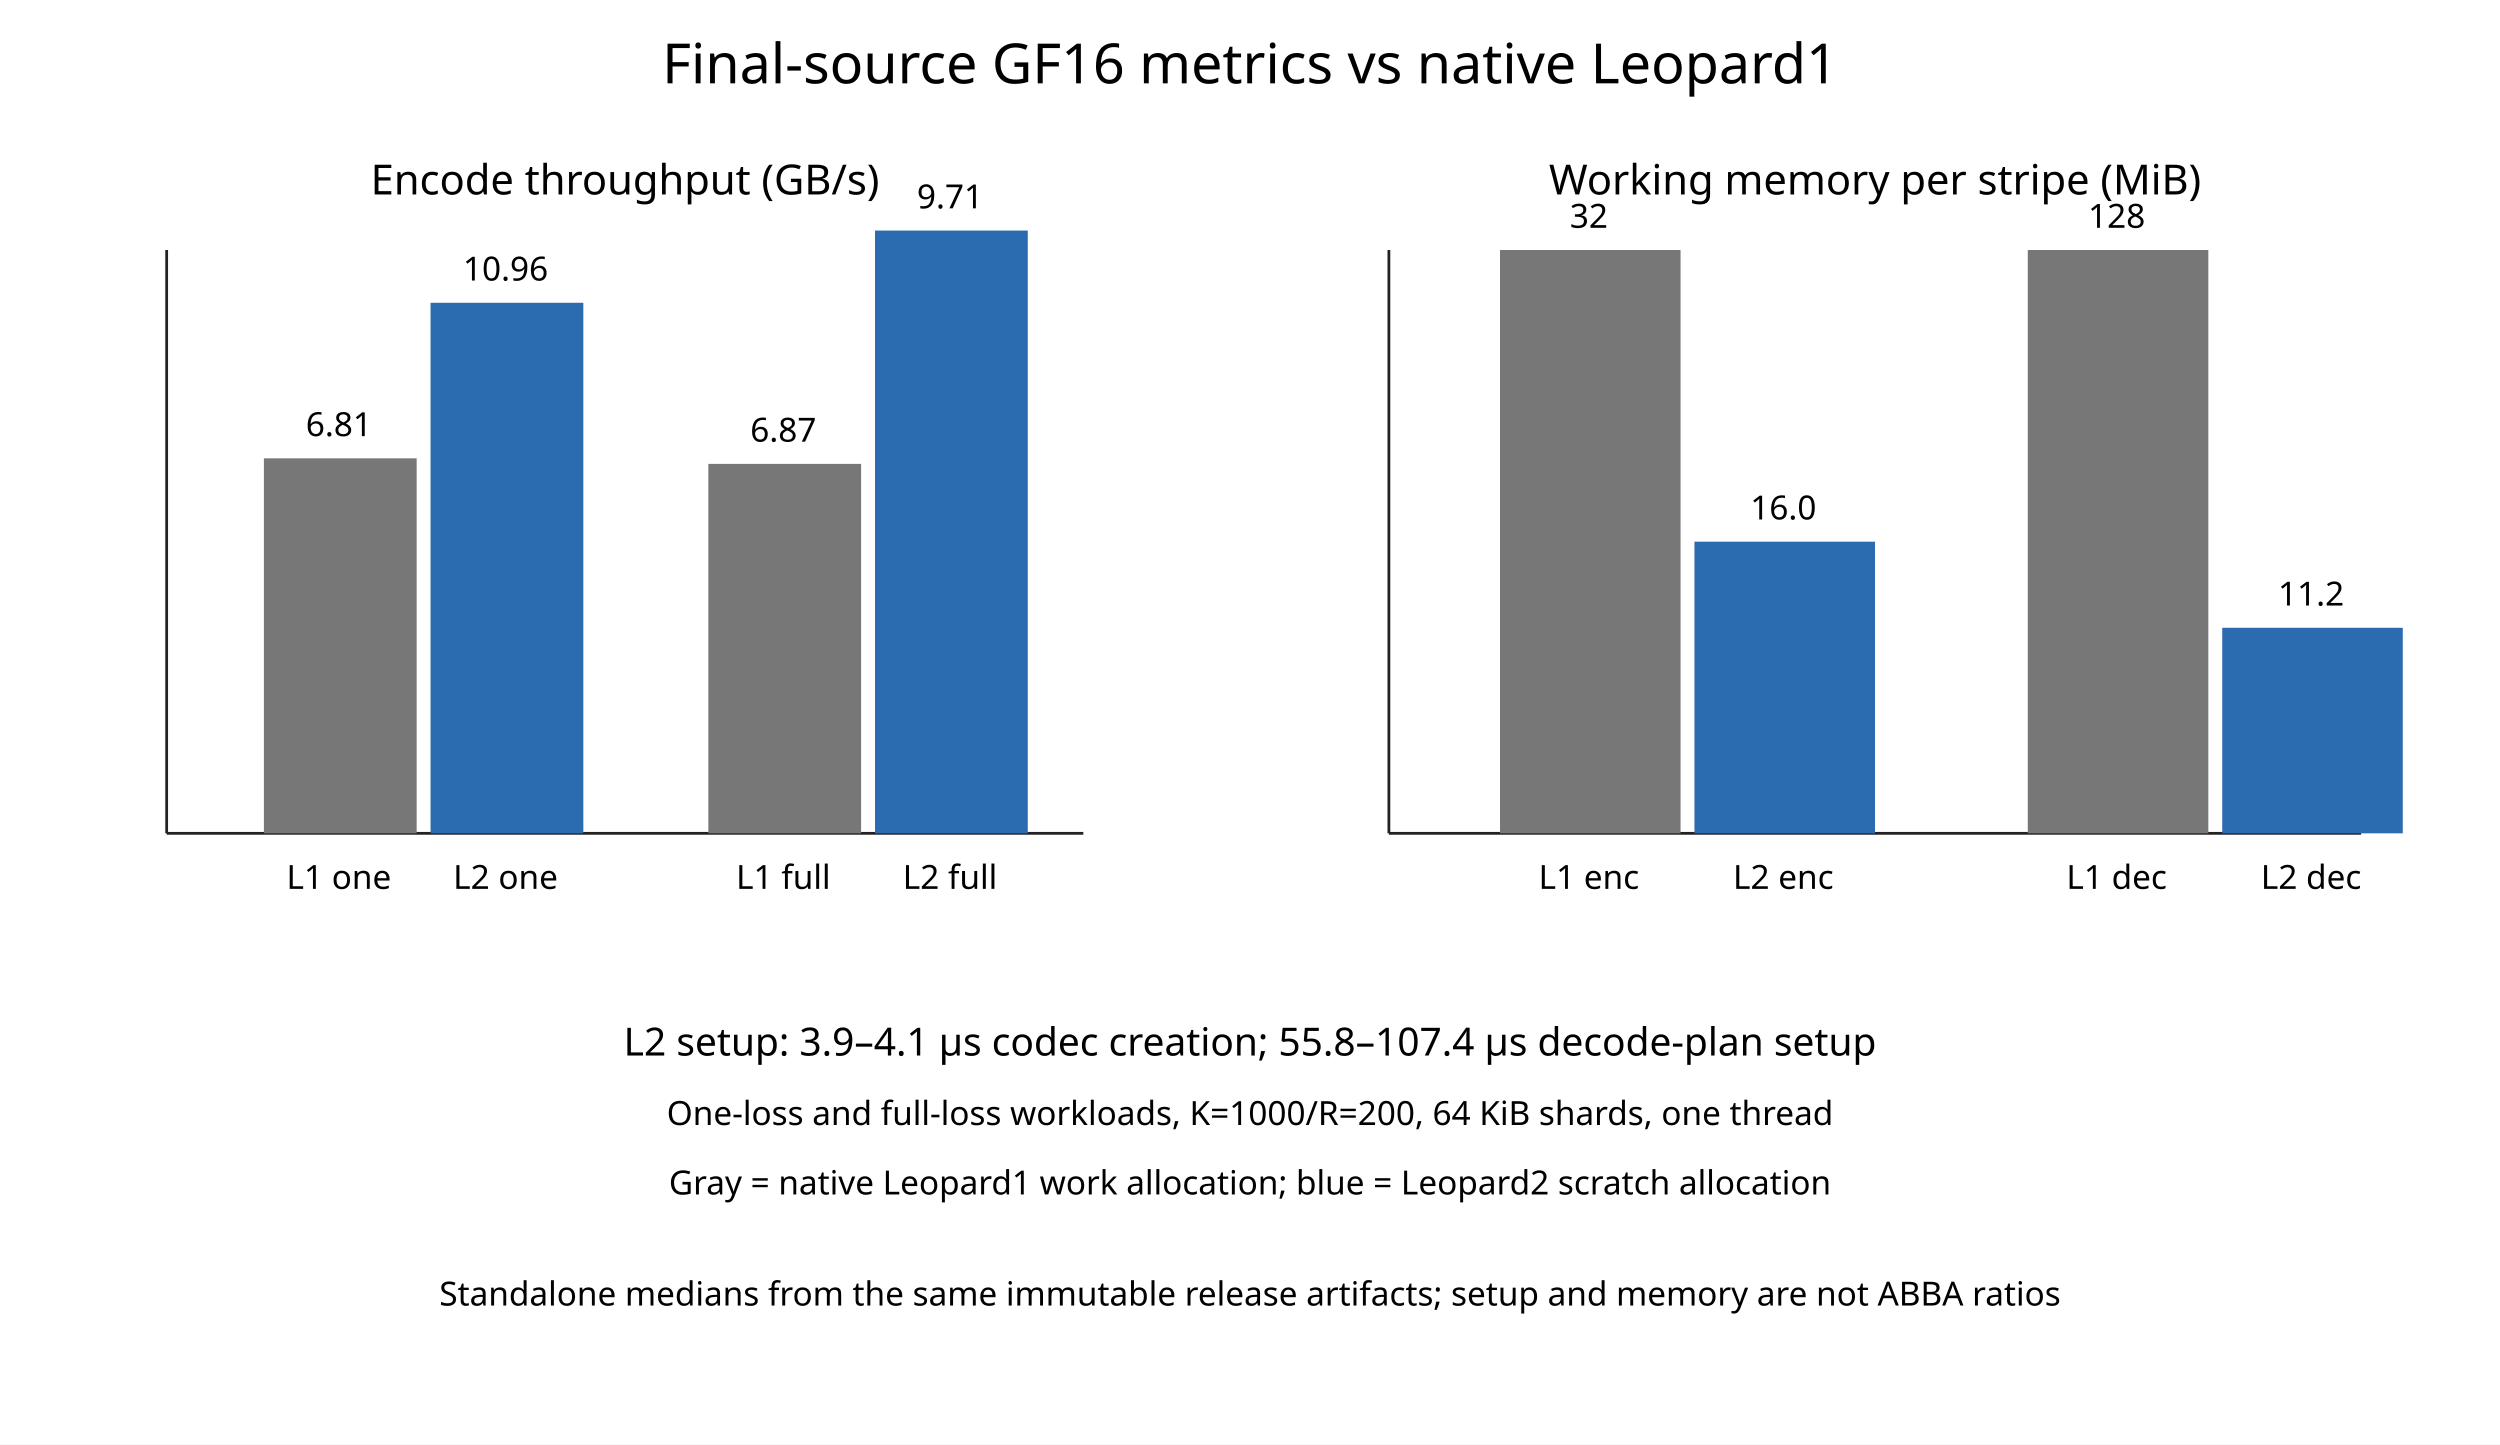
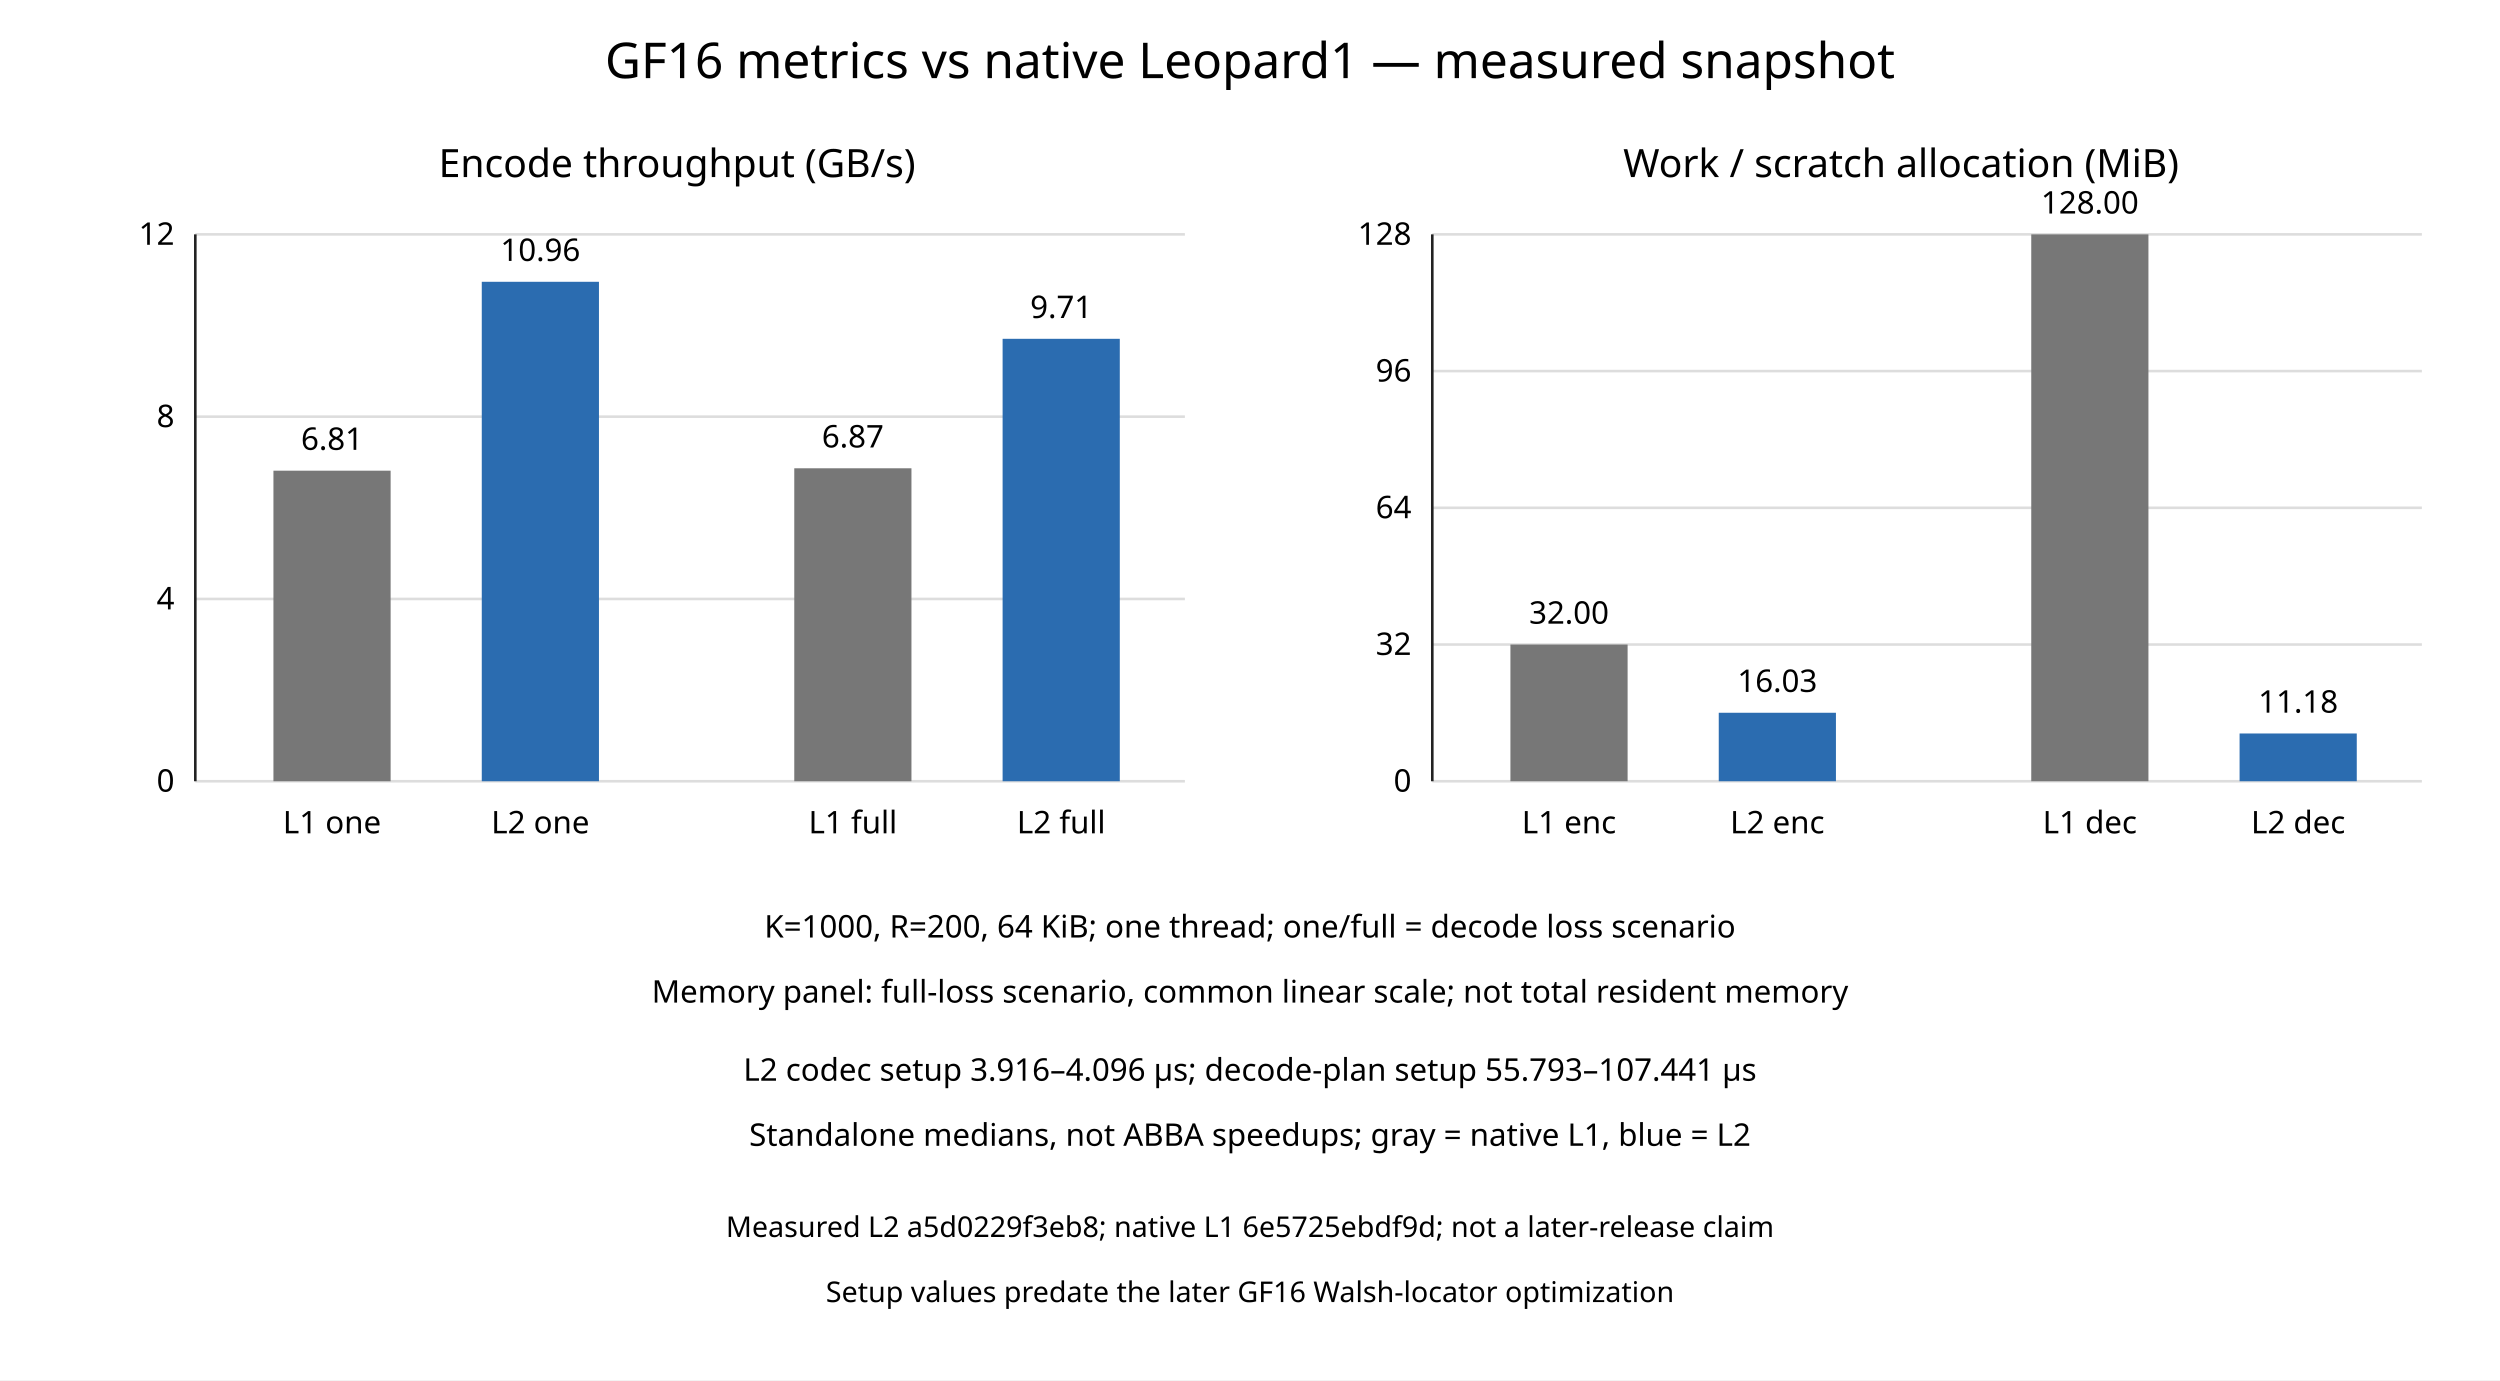
- <svg xmlns="http://www.w3.org/2000/svg" width="900" height="520" viewBox="0 0 900 520">
-   <rect width="900" height="520" fill="white" />
-   <text x="450" y="30" text-anchor="middle" font-family="sans-serif" font-size="20">Final-source GF16 metrics vs native Leopard1</text>
-   <text x="225" y="70" text-anchor="middle" font-family="sans-serif" font-size="15">Encode throughput (GB/s)</text>
-   <line x1="60" y1="300" x2="390" y2="300" stroke="#222" />
-   <line x1="60" y1="90" x2="60" y2="300" stroke="#222" />
-   <rect x="95" y="165" width="55" height="135" fill="#777" />
-   <rect x="155" y="109" width="55" height="191" fill="#2b6cb0" />
-   <rect x="255" y="167" width="55" height="133" fill="#777" />
-   <rect x="315" y="83" width="55" height="217" fill="#2b6cb0" />
-   <text x="122" y="320" text-anchor="middle" font-family="sans-serif" font-size="12">L1 one</text>
-   <text x="182" y="320" text-anchor="middle" font-family="sans-serif" font-size="12">L2 one</text>
-   <text x="282" y="320" text-anchor="middle" font-family="sans-serif" font-size="12">L1 full</text>
-   <text x="342" y="320" text-anchor="middle" font-family="sans-serif" font-size="12">L2 full</text>
-   <text x="122" y="157" text-anchor="middle" font-family="sans-serif" font-size="12">6.81</text>
-   <text x="182" y="101" text-anchor="middle" font-family="sans-serif" font-size="12">10.96</text>
-   <text x="282" y="159" text-anchor="middle" font-family="sans-serif" font-size="12">6.87</text>
-   <text x="342" y="75" text-anchor="middle" font-family="sans-serif" font-size="12">9.71</text>
-   <text x="675" y="70" text-anchor="middle" font-family="sans-serif" font-size="15">Working memory per stripe (MiB)</text>
-   <line x1="500" y1="300" x2="850" y2="300" stroke="#222" />
-   <line x1="500" y1="90" x2="500" y2="300" stroke="#222" />
-   <rect x="540" y="90" width="65" height="210" fill="#777" />
-   <rect x="610" y="195" width="65" height="105" fill="#2b6cb0" />
-   <rect x="730" y="90" width="65" height="210" fill="#777" />
-   <rect x="800" y="226" width="65" height="74" fill="#2b6cb0" />
-   <text x="572" y="320" text-anchor="middle" font-family="sans-serif" font-size="12">L1 enc</text>
-   <text x="642" y="320" text-anchor="middle" font-family="sans-serif" font-size="12">L2 enc</text>
-   <text x="762" y="320" text-anchor="middle" font-family="sans-serif" font-size="12">L1 dec</text>
-   <text x="832" y="320" text-anchor="middle" font-family="sans-serif" font-size="12">L2 dec</text>
-   <text x="572" y="82" text-anchor="middle" font-family="sans-serif" font-size="12">32</text>
-   <text x="642" y="187" text-anchor="middle" font-family="sans-serif" font-size="12">16.0</text>
-   <text x="762" y="82" text-anchor="middle" font-family="sans-serif" font-size="12">128</text>
-   <text x="832" y="218" text-anchor="middle" font-family="sans-serif" font-size="12">11.2</text>
-   <text x="450" y="380" text-anchor="middle" font-family="sans-serif" font-size="14">L2 setup: 3.9–4.1 µs codec creation; 55.8–107.4 µs decode-plan setup</text>
-   <text x="450" y="405" text-anchor="middle" font-family="sans-serif" font-size="12">One-loss and full-loss workloads, K=1000/R=200, 64 KiB shards, one thread</text>
-   <text x="450" y="430" text-anchor="middle" font-family="sans-serif" font-size="12">Gray = native Leopard1 work allocation; blue = Leopard2 scratch allocation</text>
-   <text x="450" y="470" text-anchor="middle" font-family="sans-serif" font-size="12">Standalone medians from the same immutable release artifacts; setup and memory are not ABBA ratios</text>
+ <svg xmlns="http://www.w3.org/2000/svg" width="960" height="530" viewBox="0 0 960 530">
+   <rect width="960" height="530" fill="white" />
+   <text x="480.0" y="30.000" text-anchor="middle" font-family="sans-serif" font-size="19">GF16 metrics vs native Leopard1 — measured snapshot</text>
+   <text x="260" y="68.000" text-anchor="middle" font-family="sans-serif" font-size="15">Encode throughput (GB/s)</text>
+   <text x="730" y="68.000" text-anchor="middle" font-family="sans-serif" font-size="15">Work / scratch allocation (MiB)</text>
+   <line x1="75" y1="300.000" x2="455" y2="300.000" stroke="#ddd" />
+   <text x="67" y="304.000" text-anchor="end" font-family="sans-serif" font-size="12">0</text>
+   <line x1="75" y1="230.000" x2="455" y2="230.000" stroke="#ddd" />
+   <text x="67" y="234.000" text-anchor="end" font-family="sans-serif" font-size="12">4</text>
+   <line x1="75" y1="160.000" x2="455" y2="160.000" stroke="#ddd" />
+   <text x="67" y="164.000" text-anchor="end" font-family="sans-serif" font-size="12">8</text>
+   <line x1="75" y1="90.000" x2="455" y2="90.000" stroke="#ddd" />
+   <text x="67" y="94.000" text-anchor="end" font-family="sans-serif" font-size="12">12</text>
+   <line x1="75" y1="90.000" x2="75" y2="300.000" stroke="#222" />
+   <line x1="550" y1="300.000" x2="930" y2="300.000" stroke="#ddd" />
+   <text x="542" y="304.000" text-anchor="end" font-family="sans-serif" font-size="12">0</text>
+   <line x1="550" y1="247.500" x2="930" y2="247.500" stroke="#ddd" />
+   <text x="542" y="251.500" text-anchor="end" font-family="sans-serif" font-size="12">32</text>
+   <line x1="550" y1="195.000" x2="930" y2="195.000" stroke="#ddd" />
+   <text x="542" y="199.000" text-anchor="end" font-family="sans-serif" font-size="12">64</text>
+   <line x1="550" y1="142.500" x2="930" y2="142.500" stroke="#ddd" />
+   <text x="542" y="146.500" text-anchor="end" font-family="sans-serif" font-size="12">96</text>
+   <line x1="550" y1="90.000" x2="930" y2="90.000" stroke="#ddd" />
+   <text x="542" y="94.000" text-anchor="end" font-family="sans-serif" font-size="12">128</text>
+   <line x1="550" y1="90.000" x2="550" y2="300.000" stroke="#222" />
+   <rect id="l1-one" x="105" y="180.743" width="45" height="119.257" fill="#777" />
+   <text x="127.5" y="172.743" text-anchor="middle" font-family="sans-serif" font-size="12">6.81</text>
+   <text x="127.5" y="320.000" text-anchor="middle" font-family="sans-serif" font-size="12">L1 one</text>
+   <rect id="l2-one" x="185" y="108.208" width="45" height="191.792" fill="#2b6cb0" />
+   <text x="207.5" y="100.208" text-anchor="middle" font-family="sans-serif" font-size="12">10.96</text>
+   <text x="207.5" y="320.000" text-anchor="middle" font-family="sans-serif" font-size="12">L2 one</text>
+   <rect id="l1-full" x="305" y="179.822" width="45" height="120.178" fill="#777" />
+   <text x="327.5" y="171.822" text-anchor="middle" font-family="sans-serif" font-size="12">6.87</text>
+   <text x="327.5" y="320.000" text-anchor="middle" font-family="sans-serif" font-size="12">L1 full</text>
+   <rect id="l2-full" x="385" y="130.104" width="45" height="169.896" fill="#2b6cb0" />
+   <text x="407.5" y="122.104" text-anchor="middle" font-family="sans-serif" font-size="12">9.71</text>
+   <text x="407.5" y="320.000" text-anchor="middle" font-family="sans-serif" font-size="12">L2 full</text>
+   <rect id="l1-enc" x="580" y="247.500" width="45" height="52.500" fill="#777" />
+   <text x="602.5" y="239.500" text-anchor="middle" font-family="sans-serif" font-size="12">32.00</text>
+   <text x="602.5" y="320.000" text-anchor="middle" font-family="sans-serif" font-size="12">L1 enc</text>
+   <rect id="l2-enc" x="660" y="273.701" width="45" height="26.299" fill="#2b6cb0" />
+   <text x="682.5" y="265.701" text-anchor="middle" font-family="sans-serif" font-size="12">16.03</text>
+   <text x="682.5" y="320.000" text-anchor="middle" font-family="sans-serif" font-size="12">L2 enc</text>
+   <rect id="l1-dec" x="780" y="90.000" width="45" height="210.000" fill="#777" />
+   <text x="802.5" y="82.000" text-anchor="middle" font-family="sans-serif" font-size="12">128.00</text>
+   <text x="802.5" y="320.000" text-anchor="middle" font-family="sans-serif" font-size="12">L1 dec</text>
+   <rect id="l2-dec" x="860" y="281.658" width="45" height="18.342" fill="#2b6cb0" />
+   <text x="882.5" y="273.658" text-anchor="middle" font-family="sans-serif" font-size="12">11.18</text>
+   <text x="882.5" y="320.000" text-anchor="middle" font-family="sans-serif" font-size="12">L2 dec</text>
+   <text x="480" y="360.000" text-anchor="middle" font-family="sans-serif" font-size="12">K=1000, R=200, 64 KiB; one thread; one/full = decode loss scenario</text>
+   <text x="480" y="385.000" text-anchor="middle" font-family="sans-serif" font-size="12">Memory panel: full-loss scenario, common linear scale; not total resident memory</text>
+   <text x="480" y="415.000" text-anchor="middle" font-family="sans-serif" font-size="12">L2 codec setup 3.916–4.096 µs; decode-plan setup 55.793–107.441 µs</text>
+   <text x="480" y="440.000" text-anchor="middle" font-family="sans-serif" font-size="12">Standalone medians, not ABBA speedups; gray = native L1, blue = L2</text>
+   <text x="480" y="475.000" text-anchor="middle" font-family="sans-serif" font-size="11">Measured L2 a5d0229f3eb8; native L1 6e5725ebdf9d; not a later-release claim</text>
+   <text x="480" y="500.000" text-anchor="middle" font-family="sans-serif" font-size="11">Setup values predate the later GF16 Walsh-locator optimization</text>
</svg>
